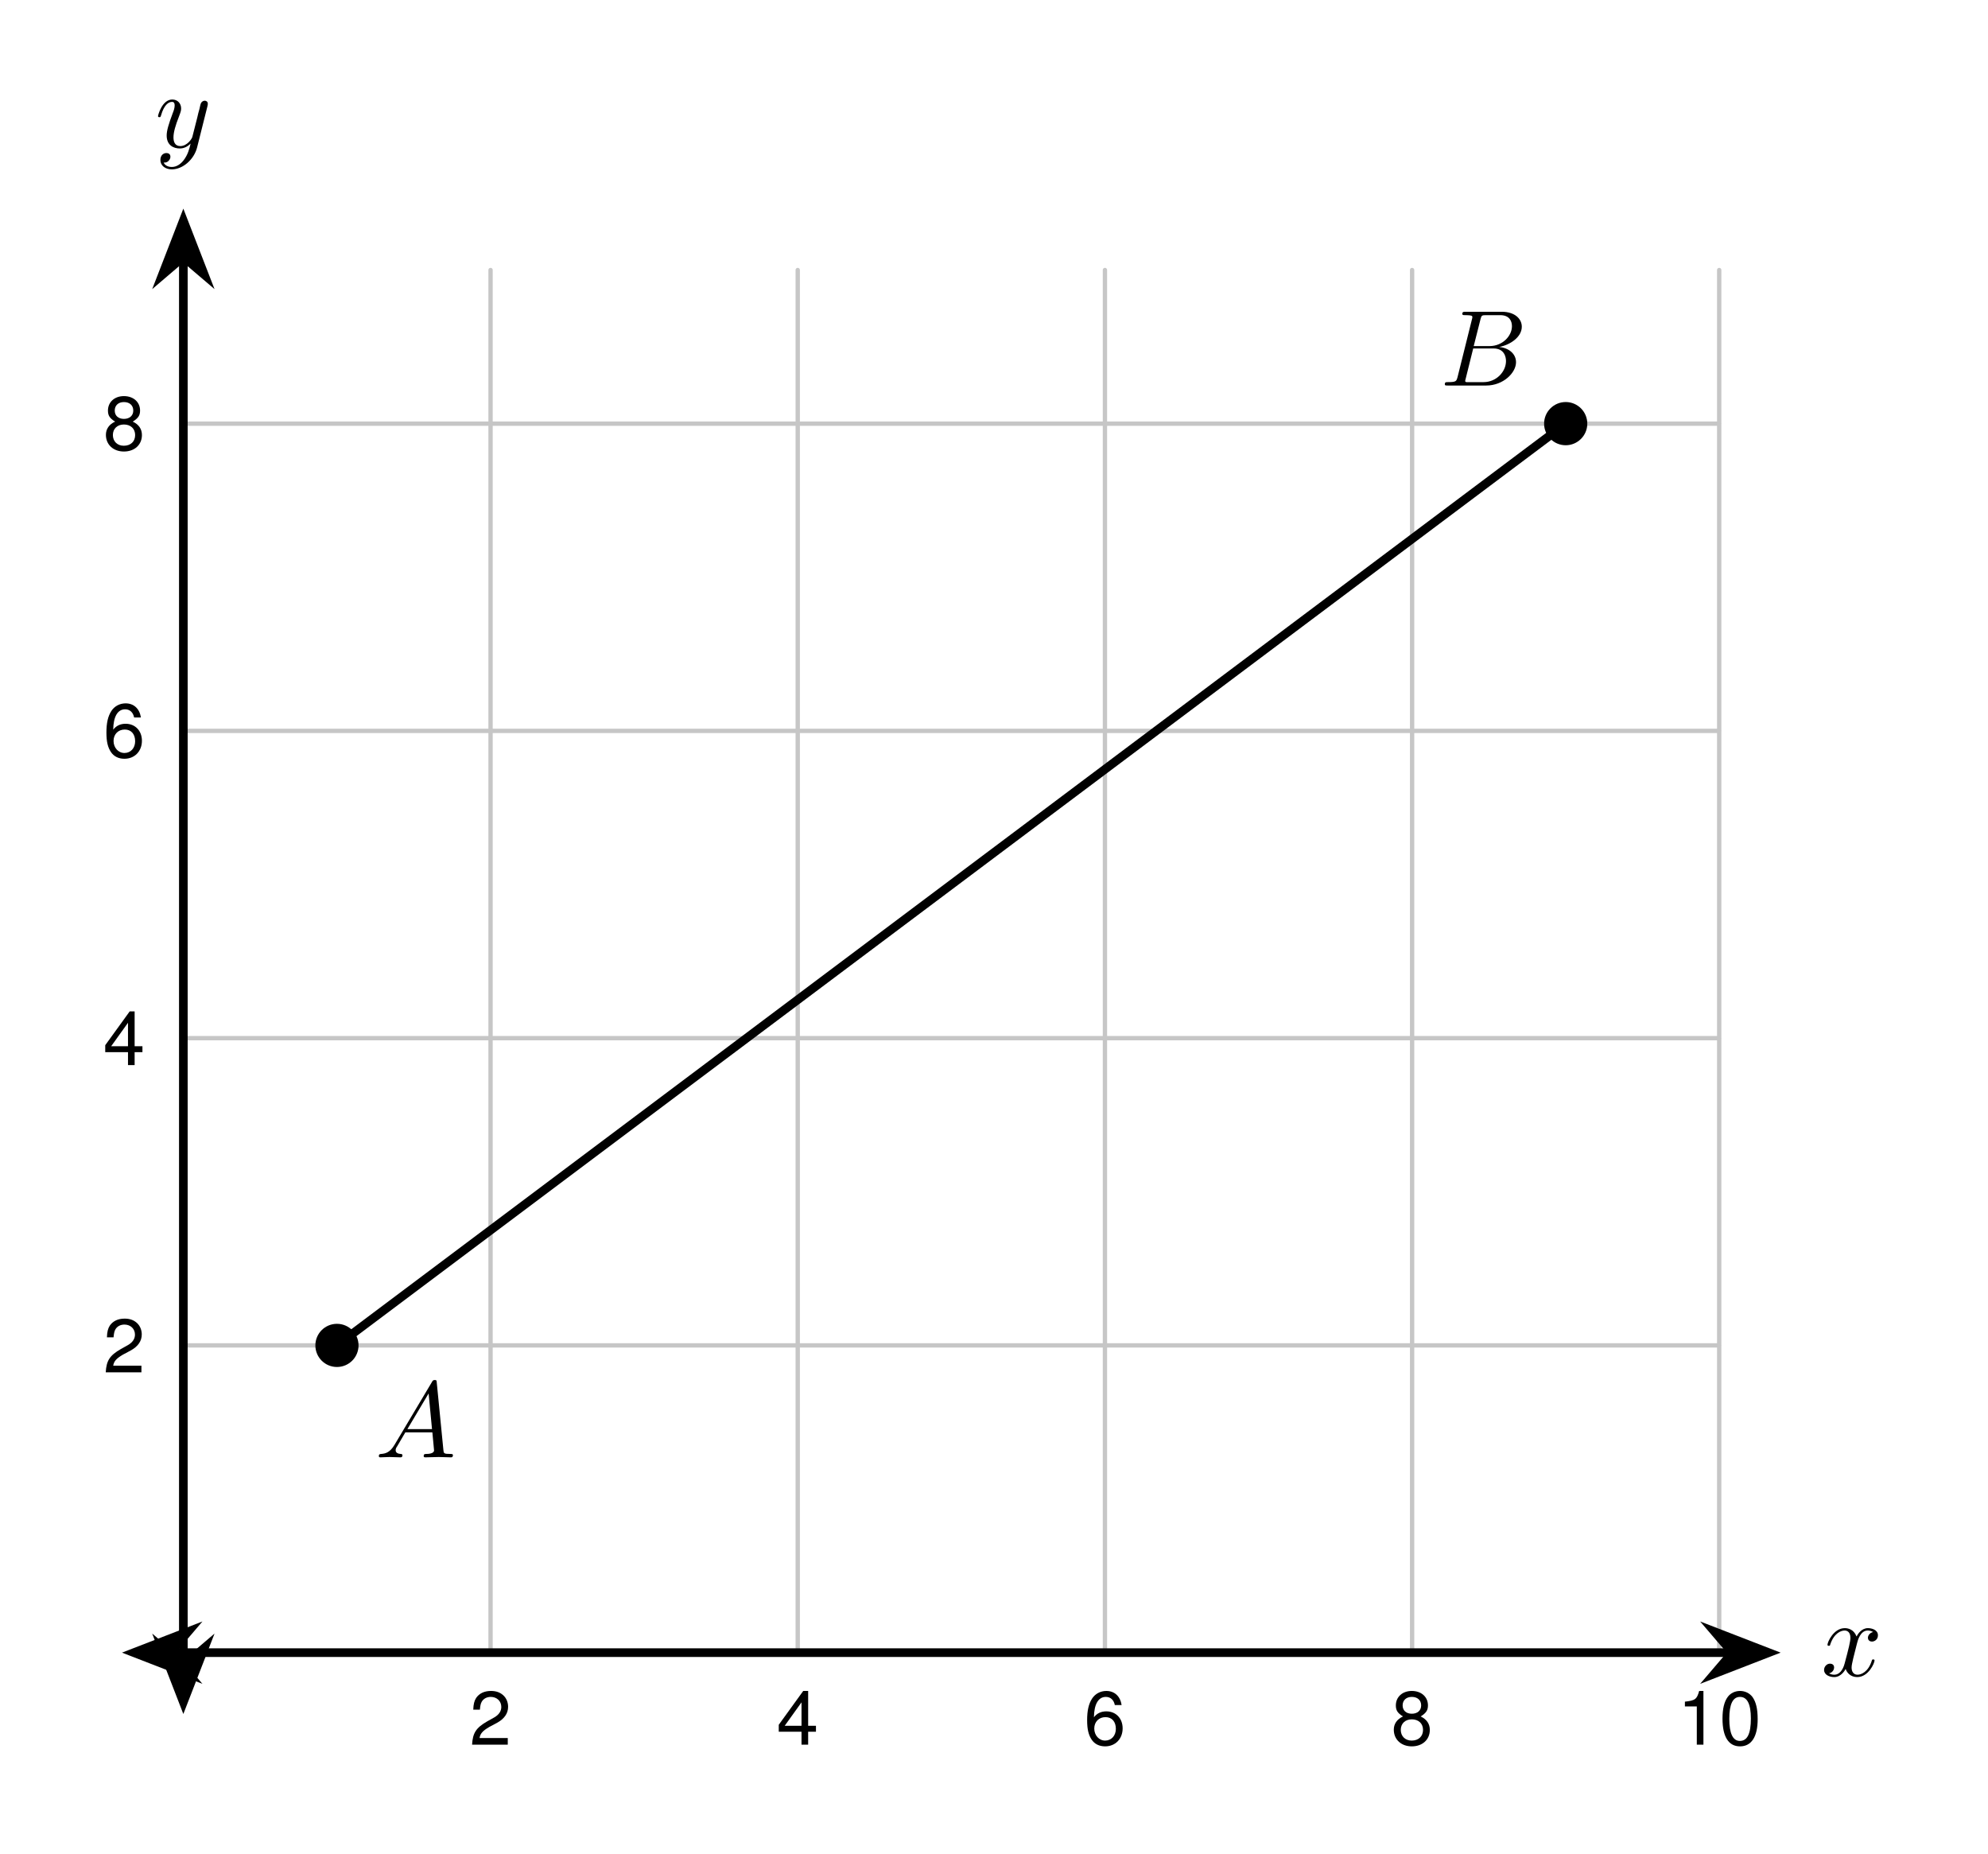
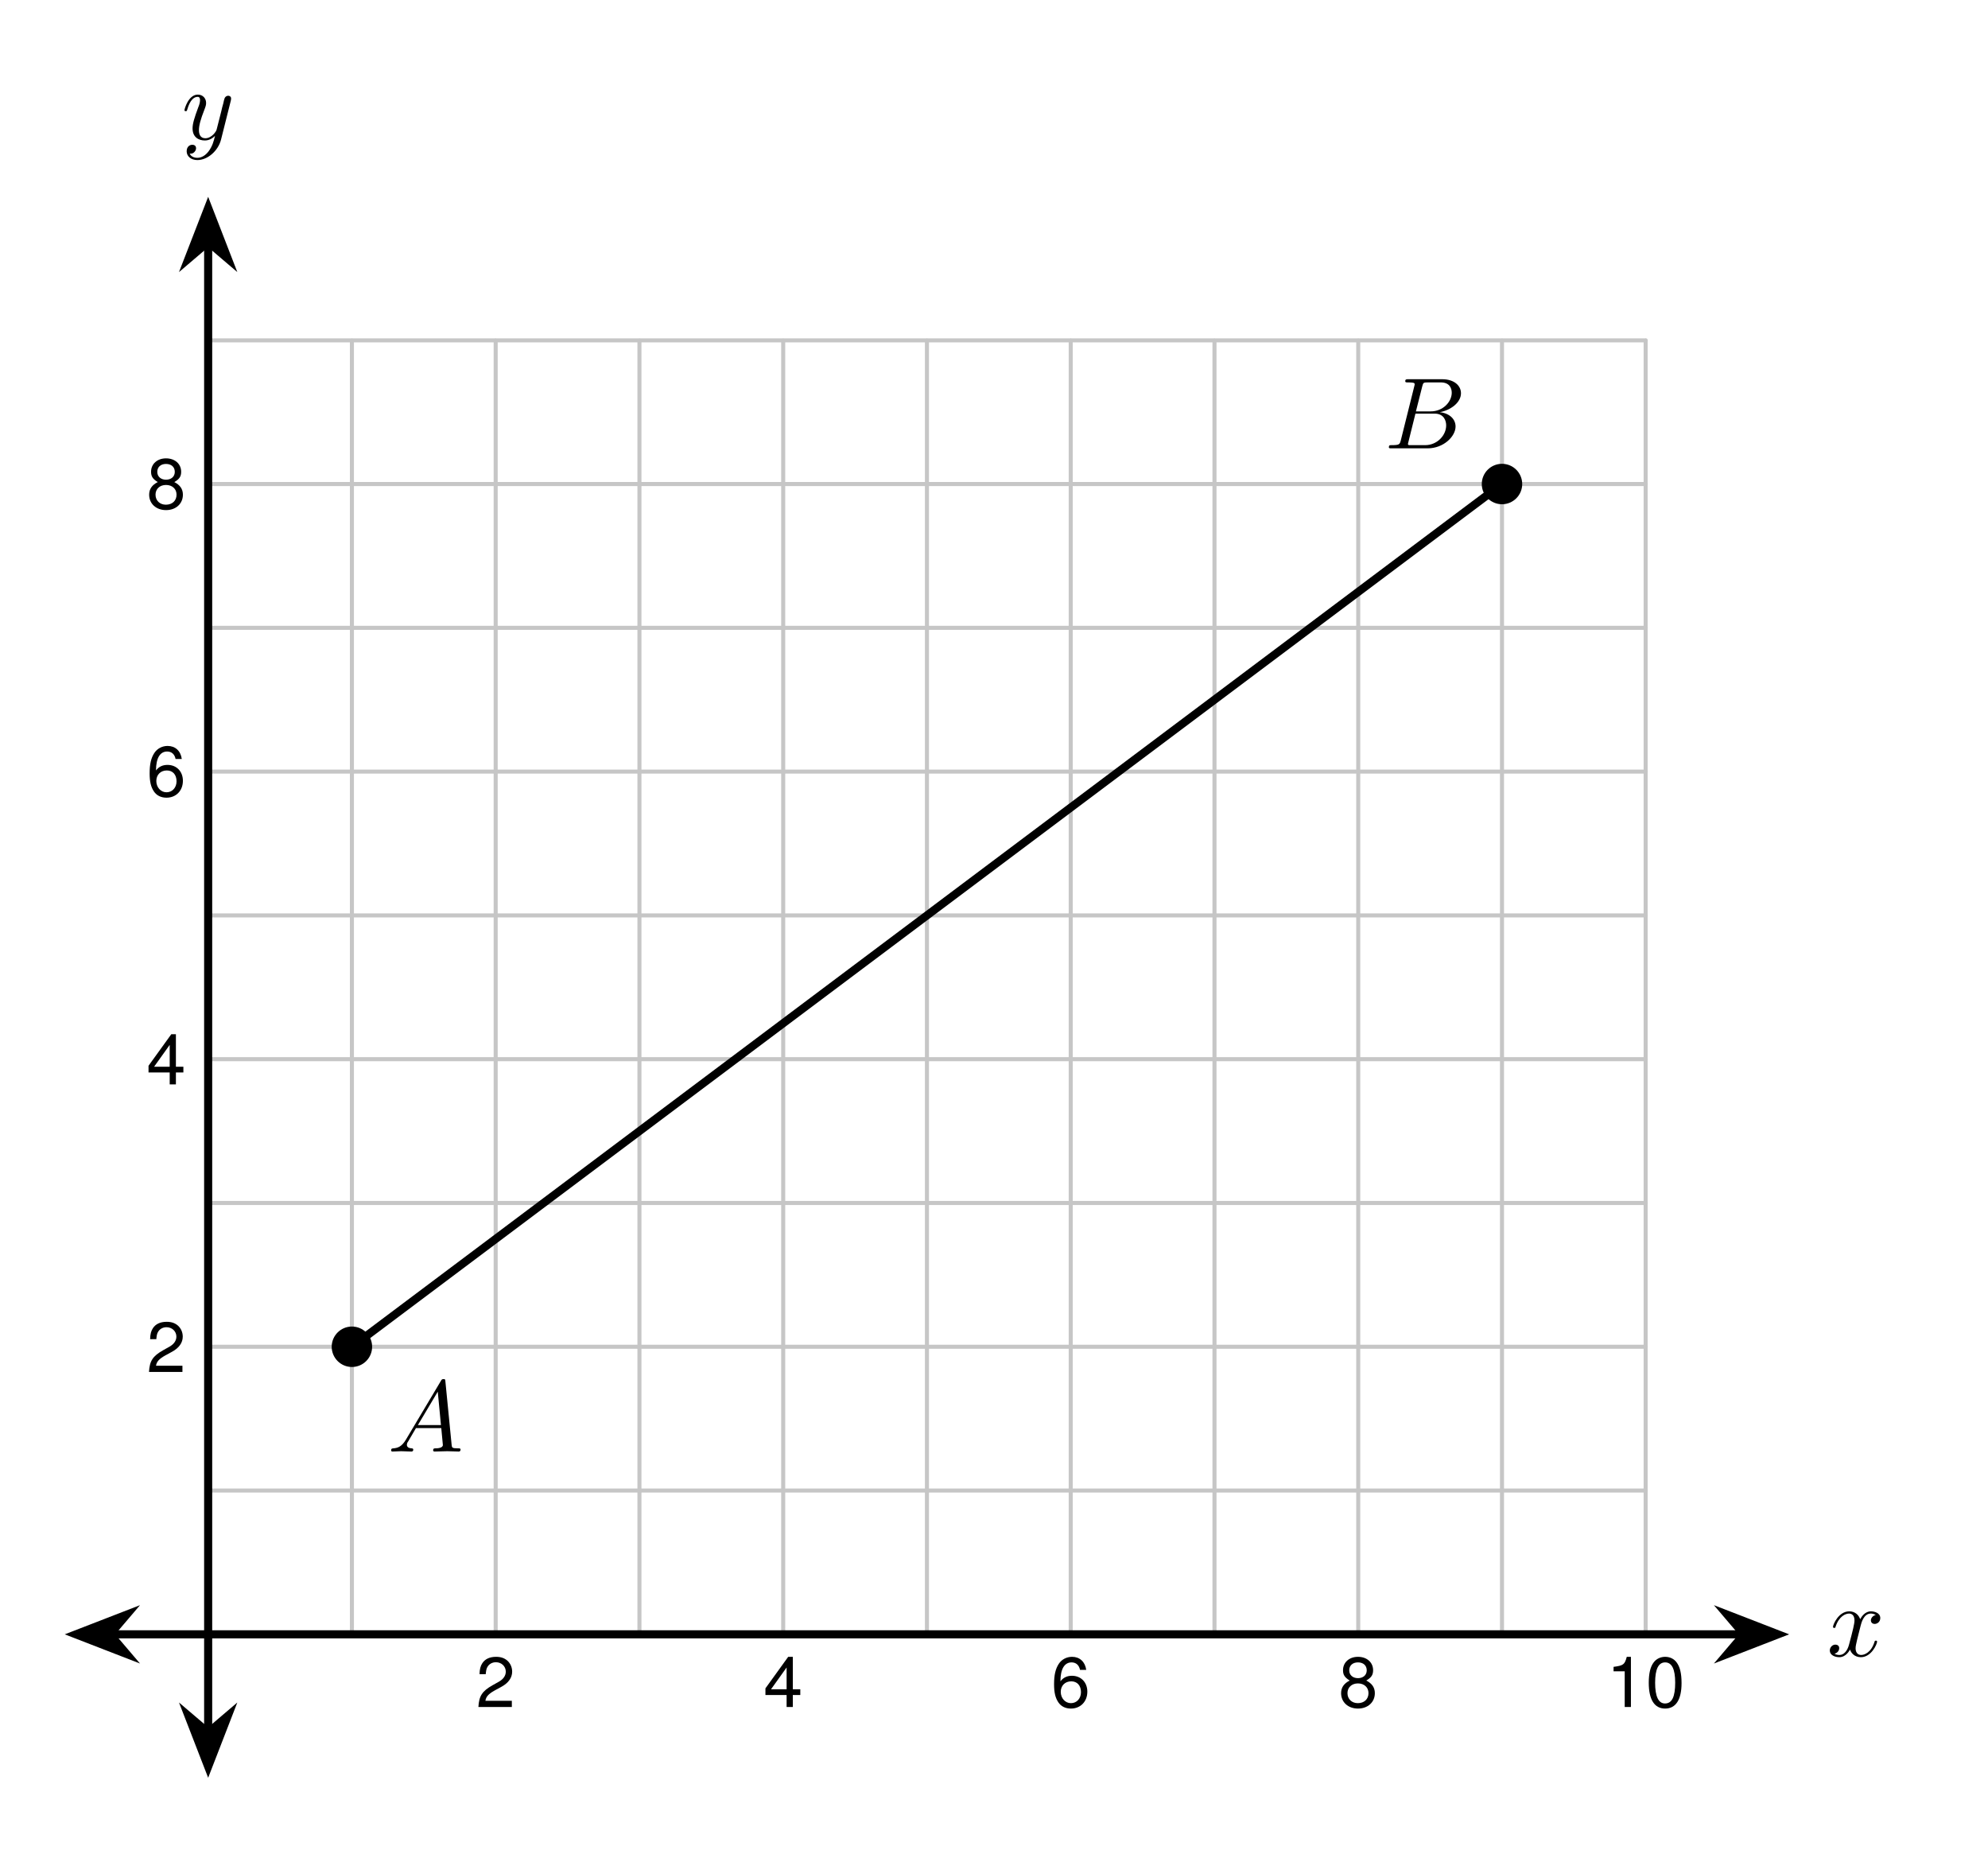
- <svg xmlns="http://www.w3.org/2000/svg" xmlns:xlink="http://www.w3.org/1999/xlink" width="182.808" height="170.402" viewBox="0 0 182.808 170.402">
+ <svg xmlns="http://www.w3.org/2000/svg" xmlns:xlink="http://www.w3.org/1999/xlink" width="195.113" height="181.473" viewBox="0 0 195.113 181.473">
  <defs>
    <g>
      <g id="glyph-0-0">
        <path d="M 3.312 -3 C 3.375 -3.25 3.609 -4.172 4.297 -4.172 C 4.344 -4.172 4.578 -4.172 4.797 -4.031 C 4.516 -3.984 4.312 -3.734 4.312 -3.5 C 4.312 -3.344 4.422 -3.156 4.688 -3.156 C 4.906 -3.156 5.234 -3.328 5.234 -3.734 C 5.234 -4.25 4.641 -4.391 4.312 -4.391 C 3.734 -4.391 3.391 -3.859 3.266 -3.625 C 3.016 -4.281 2.484 -4.391 2.188 -4.391 C 1.156 -4.391 0.594 -3.109 0.594 -2.859 C 0.594 -2.766 0.688 -2.766 0.719 -2.766 C 0.797 -2.766 0.828 -2.781 0.844 -2.875 C 1.188 -3.922 1.828 -4.172 2.172 -4.172 C 2.359 -4.172 2.703 -4.078 2.703 -3.5 C 2.703 -3.188 2.547 -2.531 2.172 -1.141 C 2.016 -0.531 1.672 -0.109 1.234 -0.109 C 1.172 -0.109 0.938 -0.109 0.734 -0.234 C 0.984 -0.281 1.203 -0.5 1.203 -0.781 C 1.203 -1.047 0.984 -1.125 0.828 -1.125 C 0.531 -1.125 0.281 -0.859 0.281 -0.547 C 0.281 -0.094 0.781 0.109 1.219 0.109 C 1.875 0.109 2.234 -0.578 2.266 -0.641 C 2.375 -0.281 2.734 0.109 3.328 0.109 C 4.359 0.109 4.922 -1.172 4.922 -1.422 C 4.922 -1.516 4.828 -1.516 4.797 -1.516 C 4.719 -1.516 4.688 -1.484 4.672 -1.406 C 4.344 -0.344 3.672 -0.109 3.359 -0.109 C 2.969 -0.109 2.812 -0.422 2.812 -0.766 C 2.812 -0.984 2.875 -1.203 2.969 -1.641 Z M 3.312 -3 " />
      </g>
      <g id="glyph-0-1">
        <path d="M 4.828 -3.781 C 4.859 -3.922 4.859 -3.938 4.859 -4.016 C 4.859 -4.188 4.719 -4.281 4.578 -4.281 C 4.469 -4.281 4.312 -4.219 4.234 -4.062 C 4.203 -4.016 4.125 -3.703 4.094 -3.531 C 4.016 -3.281 3.953 -3 3.891 -2.734 L 3.438 -0.953 C 3.406 -0.797 2.969 -0.109 2.328 -0.109 C 1.812 -0.109 1.703 -0.547 1.703 -0.906 C 1.703 -1.375 1.875 -1.984 2.219 -2.859 C 2.375 -3.266 2.406 -3.375 2.406 -3.578 C 2.406 -4.016 2.094 -4.391 1.594 -4.391 C 0.656 -4.391 0.281 -2.953 0.281 -2.859 C 0.281 -2.766 0.391 -2.766 0.406 -2.766 C 0.5 -2.766 0.516 -2.781 0.562 -2.938 C 0.828 -3.875 1.234 -4.172 1.562 -4.172 C 1.641 -4.172 1.812 -4.172 1.812 -3.844 C 1.812 -3.609 1.719 -3.344 1.641 -3.156 C 1.25 -2.109 1.078 -1.531 1.078 -1.078 C 1.078 -0.188 1.703 0.109 2.281 0.109 C 2.672 0.109 3 -0.062 3.281 -0.344 C 3.156 0.172 3.031 0.672 2.641 1.188 C 2.375 1.531 2 1.812 1.547 1.812 C 1.406 1.812 0.969 1.781 0.797 1.406 C 0.953 1.406 1.078 1.406 1.219 1.281 C 1.312 1.188 1.422 1.062 1.422 0.875 C 1.422 0.562 1.156 0.531 1.047 0.531 C 0.828 0.531 0.5 0.688 0.5 1.172 C 0.5 1.672 0.938 2.031 1.547 2.031 C 2.562 2.031 3.594 1.125 3.875 0.016 Z M 4.828 -3.781 " />
      </g>
      <g id="glyph-0-2">
        <path d="M 1.781 -1.141 C 1.375 -0.469 0.984 -0.344 0.562 -0.312 C 0.438 -0.297 0.344 -0.297 0.344 -0.109 C 0.344 -0.047 0.391 0 0.469 0 C 0.75 0 1.047 -0.031 1.328 -0.031 C 1.656 -0.031 2 0 2.328 0 C 2.375 0 2.516 0 2.516 -0.188 C 2.516 -0.297 2.422 -0.312 2.344 -0.312 C 2.125 -0.328 1.891 -0.406 1.891 -0.656 C 1.891 -0.781 1.938 -0.891 2.031 -1.016 L 2.781 -2.297 L 5.266 -2.297 C 5.281 -2.078 5.422 -0.734 5.422 -0.641 C 5.422 -0.344 4.906 -0.312 4.719 -0.312 C 4.578 -0.312 4.469 -0.312 4.469 -0.109 C 4.469 0 4.594 0 4.609 0 C 5.016 0 5.453 -0.031 5.859 -0.031 C 6.109 -0.031 6.734 0 6.969 0 C 7.031 0 7.156 0 7.156 -0.203 C 7.156 -0.312 7.047 -0.312 6.922 -0.312 C 6.312 -0.312 6.312 -0.375 6.281 -0.672 L 5.672 -6.859 C 5.656 -7.062 5.656 -7.109 5.484 -7.109 C 5.328 -7.109 5.281 -7.031 5.234 -6.938 Z M 2.969 -2.594 L 4.922 -5.875 L 5.234 -2.594 Z M 2.969 -2.594 " />
      </g>
      <g id="glyph-0-3">
        <path d="M 1.594 -0.781 C 1.484 -0.391 1.469 -0.312 0.688 -0.312 C 0.516 -0.312 0.422 -0.312 0.422 -0.109 C 0.422 0 0.5 0 0.688 0 L 4.234 0 C 5.797 0 6.969 -1.172 6.969 -2.141 C 6.969 -2.859 6.391 -3.438 5.422 -3.547 C 6.453 -3.734 7.5 -4.469 7.5 -5.406 C 7.5 -6.141 6.844 -6.781 5.656 -6.781 L 2.328 -6.781 C 2.141 -6.781 2.031 -6.781 2.031 -6.578 C 2.031 -6.469 2.125 -6.469 2.312 -6.469 C 2.328 -6.469 2.516 -6.469 2.688 -6.453 C 2.875 -6.422 2.953 -6.422 2.953 -6.297 C 2.953 -6.25 2.953 -6.219 2.922 -6.109 Z M 3.078 -3.625 L 3.703 -6.094 C 3.797 -6.438 3.812 -6.469 4.234 -6.469 L 5.516 -6.469 C 6.391 -6.469 6.594 -5.891 6.594 -5.453 C 6.594 -4.578 5.75 -3.625 4.531 -3.625 Z M 2.641 -0.312 C 2.5 -0.312 2.484 -0.312 2.422 -0.312 C 2.328 -0.328 2.297 -0.344 2.297 -0.422 C 2.297 -0.453 2.297 -0.469 2.344 -0.641 L 3.031 -3.406 L 4.906 -3.406 C 5.859 -3.406 6.047 -2.672 6.047 -2.25 C 6.047 -1.266 5.156 -0.312 3.984 -0.312 Z M 2.641 -0.312 " />
      </g>
      <g id="glyph-1-0">
-         <path d="M 3.516 -0.609 L 0.922 -0.609 C 0.984 -1.016 1.203 -1.266 1.812 -1.625 L 2.516 -2 C 3.203 -2.375 3.547 -2.875 3.547 -3.484 C 3.547 -3.891 3.391 -4.281 3.094 -4.547 C 2.797 -4.812 2.438 -4.938 1.969 -4.938 C 1.344 -4.938 0.891 -4.703 0.609 -4.297 C 0.438 -4.031 0.359 -3.719 0.344 -3.219 L 0.953 -3.219 C 0.984 -3.547 1.016 -3.75 1.109 -3.922 C 1.266 -4.219 1.578 -4.391 1.953 -4.391 C 2.516 -4.391 2.922 -4 2.922 -3.469 C 2.922 -3.078 2.703 -2.75 2.266 -2.5 L 1.625 -2.141 C 0.594 -1.547 0.297 -1.078 0.234 0 L 3.516 0 Z M 3.516 -0.609 " />
+         <path d="M 3.516 -0.609 L 0.922 -0.609 C 0.984 -1 1.203 -1.266 1.812 -1.609 L 2.5 -1.984 C 3.188 -2.359 3.547 -2.875 3.547 -3.469 C 3.547 -3.891 3.375 -4.266 3.094 -4.531 C 2.797 -4.797 2.438 -4.922 1.969 -4.922 C 1.344 -4.922 0.875 -4.703 0.609 -4.281 C 0.438 -4.016 0.359 -3.719 0.344 -3.219 L 0.953 -3.219 C 0.984 -3.547 1.016 -3.75 1.109 -3.906 C 1.266 -4.203 1.578 -4.391 1.953 -4.391 C 2.5 -4.391 2.922 -3.984 2.922 -3.469 C 2.922 -3.078 2.688 -2.734 2.25 -2.484 L 1.609 -2.125 C 0.594 -1.547 0.297 -1.078 0.234 0 L 3.516 0 Z M 3.516 -0.609 " />
      </g>
      <g id="glyph-1-1">
-         <path d="M 2.281 -1.188 L 2.281 0 L 2.891 0 L 2.891 -1.188 L 3.609 -1.188 L 3.609 -1.734 L 2.891 -1.734 L 2.891 -4.938 L 2.438 -4.938 L 0.188 -1.828 L 0.188 -1.188 Z M 2.281 -1.734 L 0.734 -1.734 L 2.281 -3.891 Z M 2.281 -1.734 " />
+         <path d="M 2.266 -1.172 L 2.266 0 L 2.875 0 L 2.875 -1.172 L 3.609 -1.172 L 3.609 -1.734 L 2.875 -1.734 L 2.875 -4.922 L 2.422 -4.922 L 0.188 -1.828 L 0.188 -1.172 Z M 2.266 -1.734 L 0.734 -1.734 L 2.266 -3.875 Z M 2.266 -1.734 " />
      </g>
      <g id="glyph-1-2">
-         <path d="M 3.469 -3.641 C 3.344 -4.453 2.812 -4.938 2.062 -4.938 C 1.516 -4.938 1.031 -4.672 0.75 -4.234 C 0.438 -3.75 0.297 -3.141 0.297 -2.25 C 0.297 -1.422 0.422 -0.891 0.719 -0.453 C 0.984 -0.062 1.406 0.156 1.953 0.156 C 2.891 0.156 3.562 -0.531 3.562 -1.5 C 3.562 -2.422 2.938 -3.062 2.062 -3.062 C 1.578 -3.062 1.188 -2.875 0.922 -2.516 C 0.938 -3.719 1.328 -4.391 2.016 -4.391 C 2.453 -4.391 2.75 -4.109 2.844 -3.641 Z M 1.984 -2.531 C 2.578 -2.531 2.938 -2.109 2.938 -1.453 C 2.938 -0.828 2.531 -0.375 1.953 -0.375 C 1.391 -0.375 0.953 -0.859 0.953 -1.484 C 0.953 -2.094 1.375 -2.531 1.984 -2.531 Z M 1.984 -2.531 " />
+         <path d="M 3.453 -3.641 C 3.344 -4.438 2.812 -4.922 2.062 -4.922 C 1.516 -4.922 1.031 -4.656 0.75 -4.219 C 0.438 -3.734 0.297 -3.141 0.297 -2.234 C 0.297 -1.422 0.422 -0.891 0.719 -0.453 C 0.984 -0.062 1.406 0.156 1.953 0.156 C 2.891 0.156 3.562 -0.531 3.562 -1.5 C 3.562 -2.422 2.938 -3.062 2.047 -3.062 C 1.562 -3.062 1.188 -2.875 0.922 -2.516 C 0.922 -3.719 1.312 -4.375 2.016 -4.375 C 2.453 -4.375 2.75 -4.109 2.844 -3.641 Z M 1.984 -2.516 C 2.562 -2.516 2.938 -2.109 2.938 -1.453 C 2.938 -0.828 2.516 -0.375 1.953 -0.375 C 1.391 -0.375 0.953 -0.859 0.953 -1.484 C 0.953 -2.094 1.375 -2.516 1.984 -2.516 Z M 1.984 -2.516 " />
      </g>
      <g id="glyph-1-3">
-         <path d="M 2.719 -2.594 C 3.219 -2.906 3.391 -3.156 3.391 -3.609 C 3.391 -4.391 2.781 -4.938 1.906 -4.938 C 1.047 -4.938 0.438 -4.391 0.438 -3.609 C 0.438 -3.156 0.594 -2.906 1.094 -2.594 C 0.531 -2.328 0.25 -1.906 0.25 -1.375 C 0.25 -0.469 0.938 0.156 1.906 0.156 C 2.891 0.156 3.562 -0.469 3.562 -1.359 C 3.562 -1.906 3.281 -2.328 2.719 -2.594 Z M 1.906 -4.391 C 2.438 -4.391 2.766 -4.078 2.766 -3.609 C 2.766 -3.141 2.422 -2.844 1.906 -2.844 C 1.391 -2.844 1.062 -3.141 1.062 -3.609 C 1.062 -4.078 1.391 -4.391 1.906 -4.391 Z M 1.906 -2.328 C 2.531 -2.328 2.938 -1.938 2.938 -1.359 C 2.938 -0.766 2.531 -0.375 1.891 -0.375 C 1.297 -0.375 0.891 -0.781 0.891 -1.359 C 0.891 -1.938 1.297 -2.328 1.906 -2.328 Z M 1.906 -2.328 " />
+         <path d="M 2.719 -2.594 C 3.219 -2.891 3.391 -3.141 3.391 -3.609 C 3.391 -4.375 2.781 -4.922 1.906 -4.922 C 1.047 -4.922 0.438 -4.375 0.438 -3.609 C 0.438 -3.156 0.594 -2.906 1.094 -2.594 C 0.531 -2.312 0.25 -1.906 0.25 -1.359 C 0.25 -0.469 0.938 0.156 1.906 0.156 C 2.875 0.156 3.562 -0.469 3.562 -1.359 C 3.562 -1.906 3.281 -2.312 2.719 -2.594 Z M 1.906 -4.375 C 2.422 -4.375 2.766 -4.078 2.766 -3.594 C 2.766 -3.141 2.422 -2.828 1.906 -2.828 C 1.391 -2.828 1.047 -3.141 1.047 -3.594 C 1.047 -4.078 1.391 -4.375 1.906 -4.375 Z M 1.906 -2.312 C 2.516 -2.312 2.938 -1.922 2.938 -1.359 C 2.938 -0.766 2.516 -0.375 1.891 -0.375 C 1.297 -0.375 0.875 -0.781 0.875 -1.359 C 0.875 -1.922 1.297 -2.312 1.906 -2.312 Z M 1.906 -2.312 " />
      </g>
      <g id="glyph-1-4">
-         <path d="M 1.797 -3.516 L 1.797 0 L 2.406 0 L 2.406 -4.938 L 2.016 -4.938 C 1.797 -4.172 1.656 -4.062 0.703 -3.953 L 0.703 -3.516 Z M 1.797 -3.516 " />
+         <path d="M 1.797 -3.5 L 1.797 0 L 2.406 0 L 2.406 -4.922 L 2 -4.922 C 1.797 -4.156 1.656 -4.062 0.703 -3.938 L 0.703 -3.5 Z M 1.797 -3.5 " />
      </g>
      <g id="glyph-1-5">
-         <path d="M 1.906 -4.938 C 1.453 -4.938 1.031 -4.734 0.781 -4.391 C 0.453 -3.953 0.297 -3.297 0.297 -2.391 C 0.297 -0.719 0.859 0.156 1.906 0.156 C 2.953 0.156 3.531 -0.719 3.531 -2.344 C 3.531 -3.297 3.375 -3.938 3.047 -4.391 C 2.781 -4.734 2.375 -4.938 1.906 -4.938 Z M 1.906 -4.391 C 2.578 -4.391 2.906 -3.719 2.906 -2.406 C 2.906 -1 2.578 -0.344 1.891 -0.344 C 1.25 -0.344 0.922 -1.031 0.922 -2.375 C 0.922 -3.734 1.25 -4.391 1.906 -4.391 Z M 1.906 -4.391 " />
+         <path d="M 1.906 -4.922 C 1.453 -4.922 1.031 -4.719 0.781 -4.375 C 0.453 -3.953 0.297 -3.281 0.297 -2.375 C 0.297 -0.719 0.859 0.156 1.906 0.156 C 2.953 0.156 3.516 -0.719 3.516 -2.344 C 3.516 -3.297 3.359 -3.938 3.031 -4.375 C 2.781 -4.719 2.375 -4.922 1.906 -4.922 Z M 1.906 -4.375 C 2.562 -4.375 2.891 -3.719 2.891 -2.391 C 2.891 -1 2.578 -0.344 1.891 -0.344 C 1.25 -0.344 0.922 -1.031 0.922 -2.375 C 0.922 -3.719 1.25 -4.375 1.906 -4.375 Z M 1.906 -4.375 " />
      </g>
    </g>
+     <clipPath id="clip-0">
+       <path clip-rule="nonzero" d="M 7 157 L 34 157 L 34 180.801 L 7 180.801 Z M 7 157 " />
+     </clipPath>
  </defs>
-   <path fill="none" stroke-width="0.399" stroke-linecap="round" stroke-linejoin="round" stroke="rgb(77.499%, 77.499%, 77.499%)" stroke-opacity="1" stroke-miterlimit="10" d="M -0.001 0.001 L 141.733 0.001 M -0.001 28.347 L 141.733 28.347 M -0.001 56.692 L 141.733 56.692 M -0.001 85.041 L 141.733 85.041 M -0.001 113.386 L 141.733 113.386 M -0.001 0.001 L -0.001 127.561 M 28.348 0.001 L 28.348 127.561 M 56.693 0.001 L 56.693 127.561 M 85.042 0.001 L 85.042 127.561 M 113.387 0.001 L 113.387 127.561 M 141.725 0.001 L 141.725 127.561 " transform="matrix(0.996503, 0, 0, -0.996503, 16.8606, 151.9388)" />
-   <path fill="none" stroke-width="0.797" stroke-linecap="round" stroke-linejoin="round" stroke="rgb(0%, 0%, 0%)" stroke-opacity="1" stroke-miterlimit="10" d="M -1.016 0.001 L 142.752 0.001 " transform="matrix(0.996503, 0, 0, -0.996503, 16.8606, 151.9388)" />
-   <path fill-rule="nonzero" fill="rgb(0%, 0%, 0%)" fill-opacity="1" stroke-width="0.797" stroke-linecap="round" stroke-linejoin="miter" stroke="rgb(0%, 0%, 0%)" stroke-opacity="1" stroke-miterlimit="10" d="M 6.261 -0.001 L 1.267 1.935 L 2.917 -0.001 L 1.267 -1.934 Z M 6.261 -0.001 " transform="matrix(-0.996503, 0, 0, 0.996503, 18.55556, 151.9388)" />
-   <path fill-rule="nonzero" fill="rgb(0%, 0%, 0%)" fill-opacity="1" stroke-width="0.797" stroke-linecap="round" stroke-linejoin="miter" stroke="rgb(0%, 0%, 0%)" stroke-opacity="1" stroke-miterlimit="10" d="M 6.259 0.001 L 1.265 1.934 L 2.919 0.001 L 1.265 -1.935 Z M 6.259 0.001 " transform="matrix(0.996503, 0, 0, -0.996503, 156.4039, 151.9388)" />
+   <path fill="none" stroke-width="0.399" stroke-linecap="round" stroke-linejoin="round" stroke="rgb(77.499%, 77.499%, 77.499%)" stroke-opacity="1" stroke-miterlimit="10" d="M -0 -0.001 L 141.735 -0.001 M -0 14.172 L 141.735 14.172 M -0 28.346 L 141.735 28.346 M -0 42.519 L 141.735 42.519 M -0 56.693 L 141.735 56.693 M -0 70.866 L 141.735 70.866 M -0 85.04 L 141.735 85.04 M -0 99.213 L 141.735 99.213 M -0 113.387 L 141.735 113.387 M -0 127.549 L 141.735 127.549 M -0 -0.001 L -0 127.56 M 14.173 -0.001 L 14.173 127.56 M 28.347 -0.001 L 28.347 127.56 M 42.52 -0.001 L 42.52 127.56 M 56.694 -0.001 L 56.694 127.56 M 70.867 -0.001 L 70.867 127.56 M 85.041 -0.001 L 85.041 127.56 M 99.214 -0.001 L 99.214 127.56 M 113.388 -0.001 L 113.388 127.56 M 127.561 -0.001 L 127.561 127.56 M 141.723 -0.001 L 141.723 127.56 " transform="matrix(0.995474, 0, 0, -0.995474, 20.43012, 160.3699)" />
+   <path fill="none" stroke-width="0.797" stroke-linecap="round" stroke-linejoin="round" stroke="rgb(0%, 0%, 0%)" stroke-opacity="1" stroke-miterlimit="10" d="M -9.497 -0.001 L 151.227 -0.001 " transform="matrix(0.995474, 0, 0, -0.995474, 20.43012, 160.3699)" />
+   <path fill-rule="nonzero" fill="rgb(0%, 0%, 0%)" fill-opacity="1" stroke-width="0.797" stroke-linecap="round" stroke-linejoin="miter" stroke="rgb(0%, 0%, 0%)" stroke-opacity="1" stroke-miterlimit="10" d="M 6.259 0.001 L 1.268 1.936 L 2.916 0.001 L 1.268 -1.933 Z M 6.259 0.001 " transform="matrix(-0.995474, 0, 0, 0.995474, 13.68375, 160.3699)" />
+   <path fill-rule="nonzero" fill="rgb(0%, 0%, 0%)" fill-opacity="1" stroke-width="0.797" stroke-linecap="round" stroke-linejoin="miter" stroke="rgb(0%, 0%, 0%)" stroke-opacity="1" stroke-miterlimit="10" d="M 6.259 -0.001 L 1.268 1.933 L 2.916 -0.001 L 1.268 -1.936 Z M 6.259 -0.001 " transform="matrix(0.995474, 0, 0, -0.995474, 168.269, 160.3699)" />
  <g fill="rgb(0%, 0%, 0%)" fill-opacity="1">
-     <use xlink:href="#glyph-0-0" x="167.453" y="154.076" />
+     <use xlink:href="#glyph-0-0" x="179.306" y="162.505" />
  </g>
-   <path fill="none" stroke-width="0.797" stroke-linecap="round" stroke-linejoin="round" stroke="rgb(0%, 0%, 0%)" stroke-opacity="1" stroke-miterlimit="10" d="M -0.001 -1.018 L -0.001 128.576 " transform="matrix(0.996503, 0, 0, -0.996503, 16.8606, 151.9388)" />
-   <path fill-rule="nonzero" fill="rgb(0%, 0%, 0%)" fill-opacity="1" stroke-width="0.797" stroke-linecap="round" stroke-linejoin="miter" stroke="rgb(0%, 0%, 0%)" stroke-opacity="1" stroke-miterlimit="10" d="M 6.259 -0.001 L 1.268 1.935 L 2.919 -0.001 L 1.268 -1.934 Z M 6.259 -0.001 " transform="matrix(0, 0.996503, 0.996503, 0, 16.8606, 150.2438)" />
-   <path fill-rule="nonzero" fill="rgb(0%, 0%, 0%)" fill-opacity="1" stroke-width="0.797" stroke-linecap="round" stroke-linejoin="miter" stroke="rgb(0%, 0%, 0%)" stroke-opacity="1" stroke-miterlimit="10" d="M 6.26 0.001 L 1.266 1.934 L 2.916 0.001 L 1.266 -1.935 Z M 6.26 0.001 " transform="matrix(0, -0.996503, -0.996503, 0, 16.8606, 26.51928)" />
+   <path fill="none" stroke-width="0.797" stroke-linecap="round" stroke-linejoin="round" stroke="rgb(0%, 0%, 0%)" stroke-opacity="1" stroke-miterlimit="10" d="M -0 -9.493 L -0 137.057 " transform="matrix(0.995474, 0, 0, -0.995474, 20.43012, 160.3699)" />
+   <path fill-rule="nonzero" fill="rgb(0%, 0%, 0%)" fill-opacity="1" d="M 20.43 173.348 L 22.355 168.379 L 20.43 170.02 L 18.504 168.379 Z M 20.43 173.348 " />
+   <g clip-path="url(#clip-0)">
+     <path fill="none" stroke-width="0.797" stroke-linecap="round" stroke-linejoin="miter" stroke="rgb(0%, 0%, 0%)" stroke-opacity="1" stroke-miterlimit="10" d="M 6.26 -0 L 1.268 1.934 L 2.916 -0 L 1.268 -1.935 Z M 6.26 -0 " transform="matrix(0, 0.995474, 0.995474, 0, 20.43012, 167.1163)" />
+   </g>
+   <path fill-rule="nonzero" fill="rgb(0%, 0%, 0%)" fill-opacity="1" stroke-width="0.797" stroke-linecap="round" stroke-linejoin="miter" stroke="rgb(0%, 0%, 0%)" stroke-opacity="1" stroke-miterlimit="10" d="M 6.258 0 L 1.267 1.935 L 2.915 0 L 1.267 -1.934 Z M 6.258 0 " transform="matrix(0, -0.995474, -0.995474, 0, 20.43012, 26.64027)" />
  <g fill="rgb(0%, 0%, 0%)" fill-opacity="1">
-     <use xlink:href="#glyph-0-1" x="14.249" y="13.54" />
+     <use xlink:href="#glyph-0-1" x="17.821" y="13.675" />
  </g>
+   <path fill-rule="nonzero" fill="rgb(100%, 100%, 100%)" fill-opacity="1" d="M 45.727 168.488 L 51.57 168.488 L 51.57 161.559 L 45.727 161.559 Z M 45.727 168.488 " />
  <g fill="rgb(0%, 0%, 0%)" fill-opacity="1">
-     <use xlink:href="#glyph-1-0" x="43.176" y="160.398" />
+     <use xlink:href="#glyph-1-0" x="46.719" y="167.499" />
  </g>
+   <path fill-rule="nonzero" fill="rgb(100%, 100%, 100%)" fill-opacity="1" d="M 73.945 168.488 L 79.789 168.488 L 79.789 161.559 L 73.945 161.559 Z M 73.945 168.488 " />
  <g fill="rgb(0%, 0%, 0%)" fill-opacity="1">
-     <use xlink:href="#glyph-1-1" x="71.423" y="160.398" />
+     <use xlink:href="#glyph-1-1" x="74.936" y="167.499" />
  </g>
+   <path fill-rule="nonzero" fill="rgb(100%, 100%, 100%)" fill-opacity="1" d="M 102.164 168.633 L 108.008 168.633 L 108.008 161.559 L 102.164 161.559 Z M 102.164 168.633 " />
  <g fill="rgb(0%, 0%, 0%)" fill-opacity="1">
-     <use xlink:href="#glyph-1-2" x="99.671" y="160.398" />
+     <use xlink:href="#glyph-1-2" x="103.155" y="167.499" />
  </g>
+   <path fill-rule="nonzero" fill="rgb(100%, 100%, 100%)" fill-opacity="1" d="M 130.383 168.633 L 136.227 168.633 L 136.227 161.559 L 130.383 161.559 Z M 130.383 168.633 " />
  <g fill="rgb(0%, 0%, 0%)" fill-opacity="1">
-     <use xlink:href="#glyph-1-3" x="127.918" y="160.398" />
+     <use xlink:href="#glyph-1-3" x="131.373" y="167.499" />
  </g>
+   <path fill-rule="nonzero" fill="rgb(100%, 100%, 100%)" fill-opacity="1" d="M 156.672 168.633 L 166.375 168.633 L 166.375 161.559 L 156.672 161.559 Z M 156.672 168.633 " />
  <g fill="rgb(0%, 0%, 0%)" fill-opacity="1">
-     <use xlink:href="#glyph-1-4" x="154.234" y="160.398" />
-     <use xlink:href="#glyph-1-5" x="158.097" y="160.398" />
+     <use xlink:href="#glyph-1-4" x="157.661" y="167.499" />
+     <use xlink:href="#glyph-1-5" x="161.521" y="167.499" />
  </g>
+   <path fill-rule="nonzero" fill="rgb(100%, 100%, 100%)" fill-opacity="1" d="M 13.398 135.617 L 19.238 135.617 L 19.238 128.688 L 13.398 128.688 Z M 13.398 135.617 " />
  <g fill="rgb(0%, 0%, 0%)" fill-opacity="1">
-     <use xlink:href="#glyph-1-0" x="9.489" y="126.167" />
+     <use xlink:href="#glyph-1-0" x="14.389" y="134.625" />
  </g>
+   <path fill-rule="nonzero" fill="rgb(100%, 100%, 100%)" fill-opacity="1" d="M 13.398 107.398 L 19.238 107.398 L 19.238 100.469 L 13.398 100.469 Z M 13.398 107.398 " />
  <g fill="rgb(0%, 0%, 0%)" fill-opacity="1">
-     <use xlink:href="#glyph-1-1" x="9.489" y="97.92" />
+     <use xlink:href="#glyph-1-1" x="14.389" y="106.407" />
  </g>
+   <path fill-rule="nonzero" fill="rgb(100%, 100%, 100%)" fill-opacity="1" d="M 13.398 79.25 L 19.238 79.25 L 19.238 72.18 L 13.398 72.18 Z M 13.398 79.25 " />
  <g fill="rgb(0%, 0%, 0%)" fill-opacity="1">
-     <use xlink:href="#glyph-1-2" x="9.489" y="69.602" />
+     <use xlink:href="#glyph-1-2" x="14.389" y="78.118" />
  </g>
+   <path fill-rule="nonzero" fill="rgb(100%, 100%, 100%)" fill-opacity="1" d="M 13.398 51.031 L 19.238 51.031 L 19.238 43.961 L 13.398 43.961 Z M 13.398 51.031 " />
  <g fill="rgb(0%, 0%, 0%)" fill-opacity="1">
-     <use xlink:href="#glyph-1-3" x="9.489" y="41.355" />
+     <use xlink:href="#glyph-1-3" x="14.389" y="49.899" />
  </g>
-   <path fill="none" stroke-width="0.797" stroke-linecap="round" stroke-linejoin="round" stroke="rgb(0%, 0%, 0%)" stroke-opacity="1" stroke-miterlimit="10" d="M 14.173 28.347 L 127.562 113.386 " transform="matrix(0.996503, 0, 0, -0.996503, 16.8606, 151.9388)" />
-   <path fill-rule="nonzero" fill="rgb(0%, 0%, 0%)" fill-opacity="1" d="M 32.969 123.691 C 32.969 122.594 32.082 121.707 30.984 121.707 C 29.887 121.707 29 122.594 29 123.691 C 29 124.789 29.887 125.676 30.984 125.676 C 32.082 125.676 32.969 124.789 32.969 123.691 Z M 32.969 123.691 " />
+   <path fill="none" stroke-width="0.797" stroke-linecap="round" stroke-linejoin="round" stroke="rgb(0%, 0%, 0%)" stroke-opacity="1" stroke-miterlimit="10" d="M 14.173 28.346 L 127.561 113.387 " transform="matrix(0.995474, 0, 0, -0.995474, 20.43012, 160.3699)" />
+   <path fill-rule="nonzero" fill="rgb(0%, 0%, 0%)" fill-opacity="1" d="M 36.523 132.152 C 36.523 131.055 35.637 130.168 34.539 130.168 C 33.445 130.168 32.555 131.055 32.555 132.152 C 32.555 133.246 33.445 134.137 34.539 134.137 C 35.637 134.137 36.523 133.246 36.523 132.152 Z M 36.523 132.152 " />
  <g fill="rgb(0%, 0%, 0%)" fill-opacity="1">
-     <use xlink:href="#glyph-0-2" x="34.492" y="133.983" />
+     <use xlink:href="#glyph-0-2" x="38.043" y="142.432" />
  </g>
-   <path fill-rule="nonzero" fill="rgb(0%, 0%, 0%)" fill-opacity="1" d="M 145.961 38.949 C 145.961 37.852 145.07 36.961 143.977 36.961 C 142.879 36.961 141.988 37.852 141.988 38.949 C 141.988 40.043 142.879 40.934 143.977 40.934 C 145.07 40.934 145.961 40.043 145.961 38.949 Z M 145.961 38.949 " />
+   <path fill-rule="nonzero" fill="rgb(0%, 0%, 0%)" fill-opacity="1" d="M 149.398 47.496 C 149.398 46.402 148.508 45.512 147.414 45.512 C 146.316 45.512 145.43 46.402 145.43 47.496 C 145.43 48.59 146.316 49.48 147.414 49.48 C 148.508 49.48 149.398 48.59 149.398 47.496 Z M 149.398 47.496 " />
  <g fill="rgb(0%, 0%, 0%)" fill-opacity="1">
-     <use xlink:href="#glyph-0-3" x="132.438" y="35.443" />
+     <use xlink:href="#glyph-0-3" x="135.888" y="43.993" />
  </g>
</svg>
